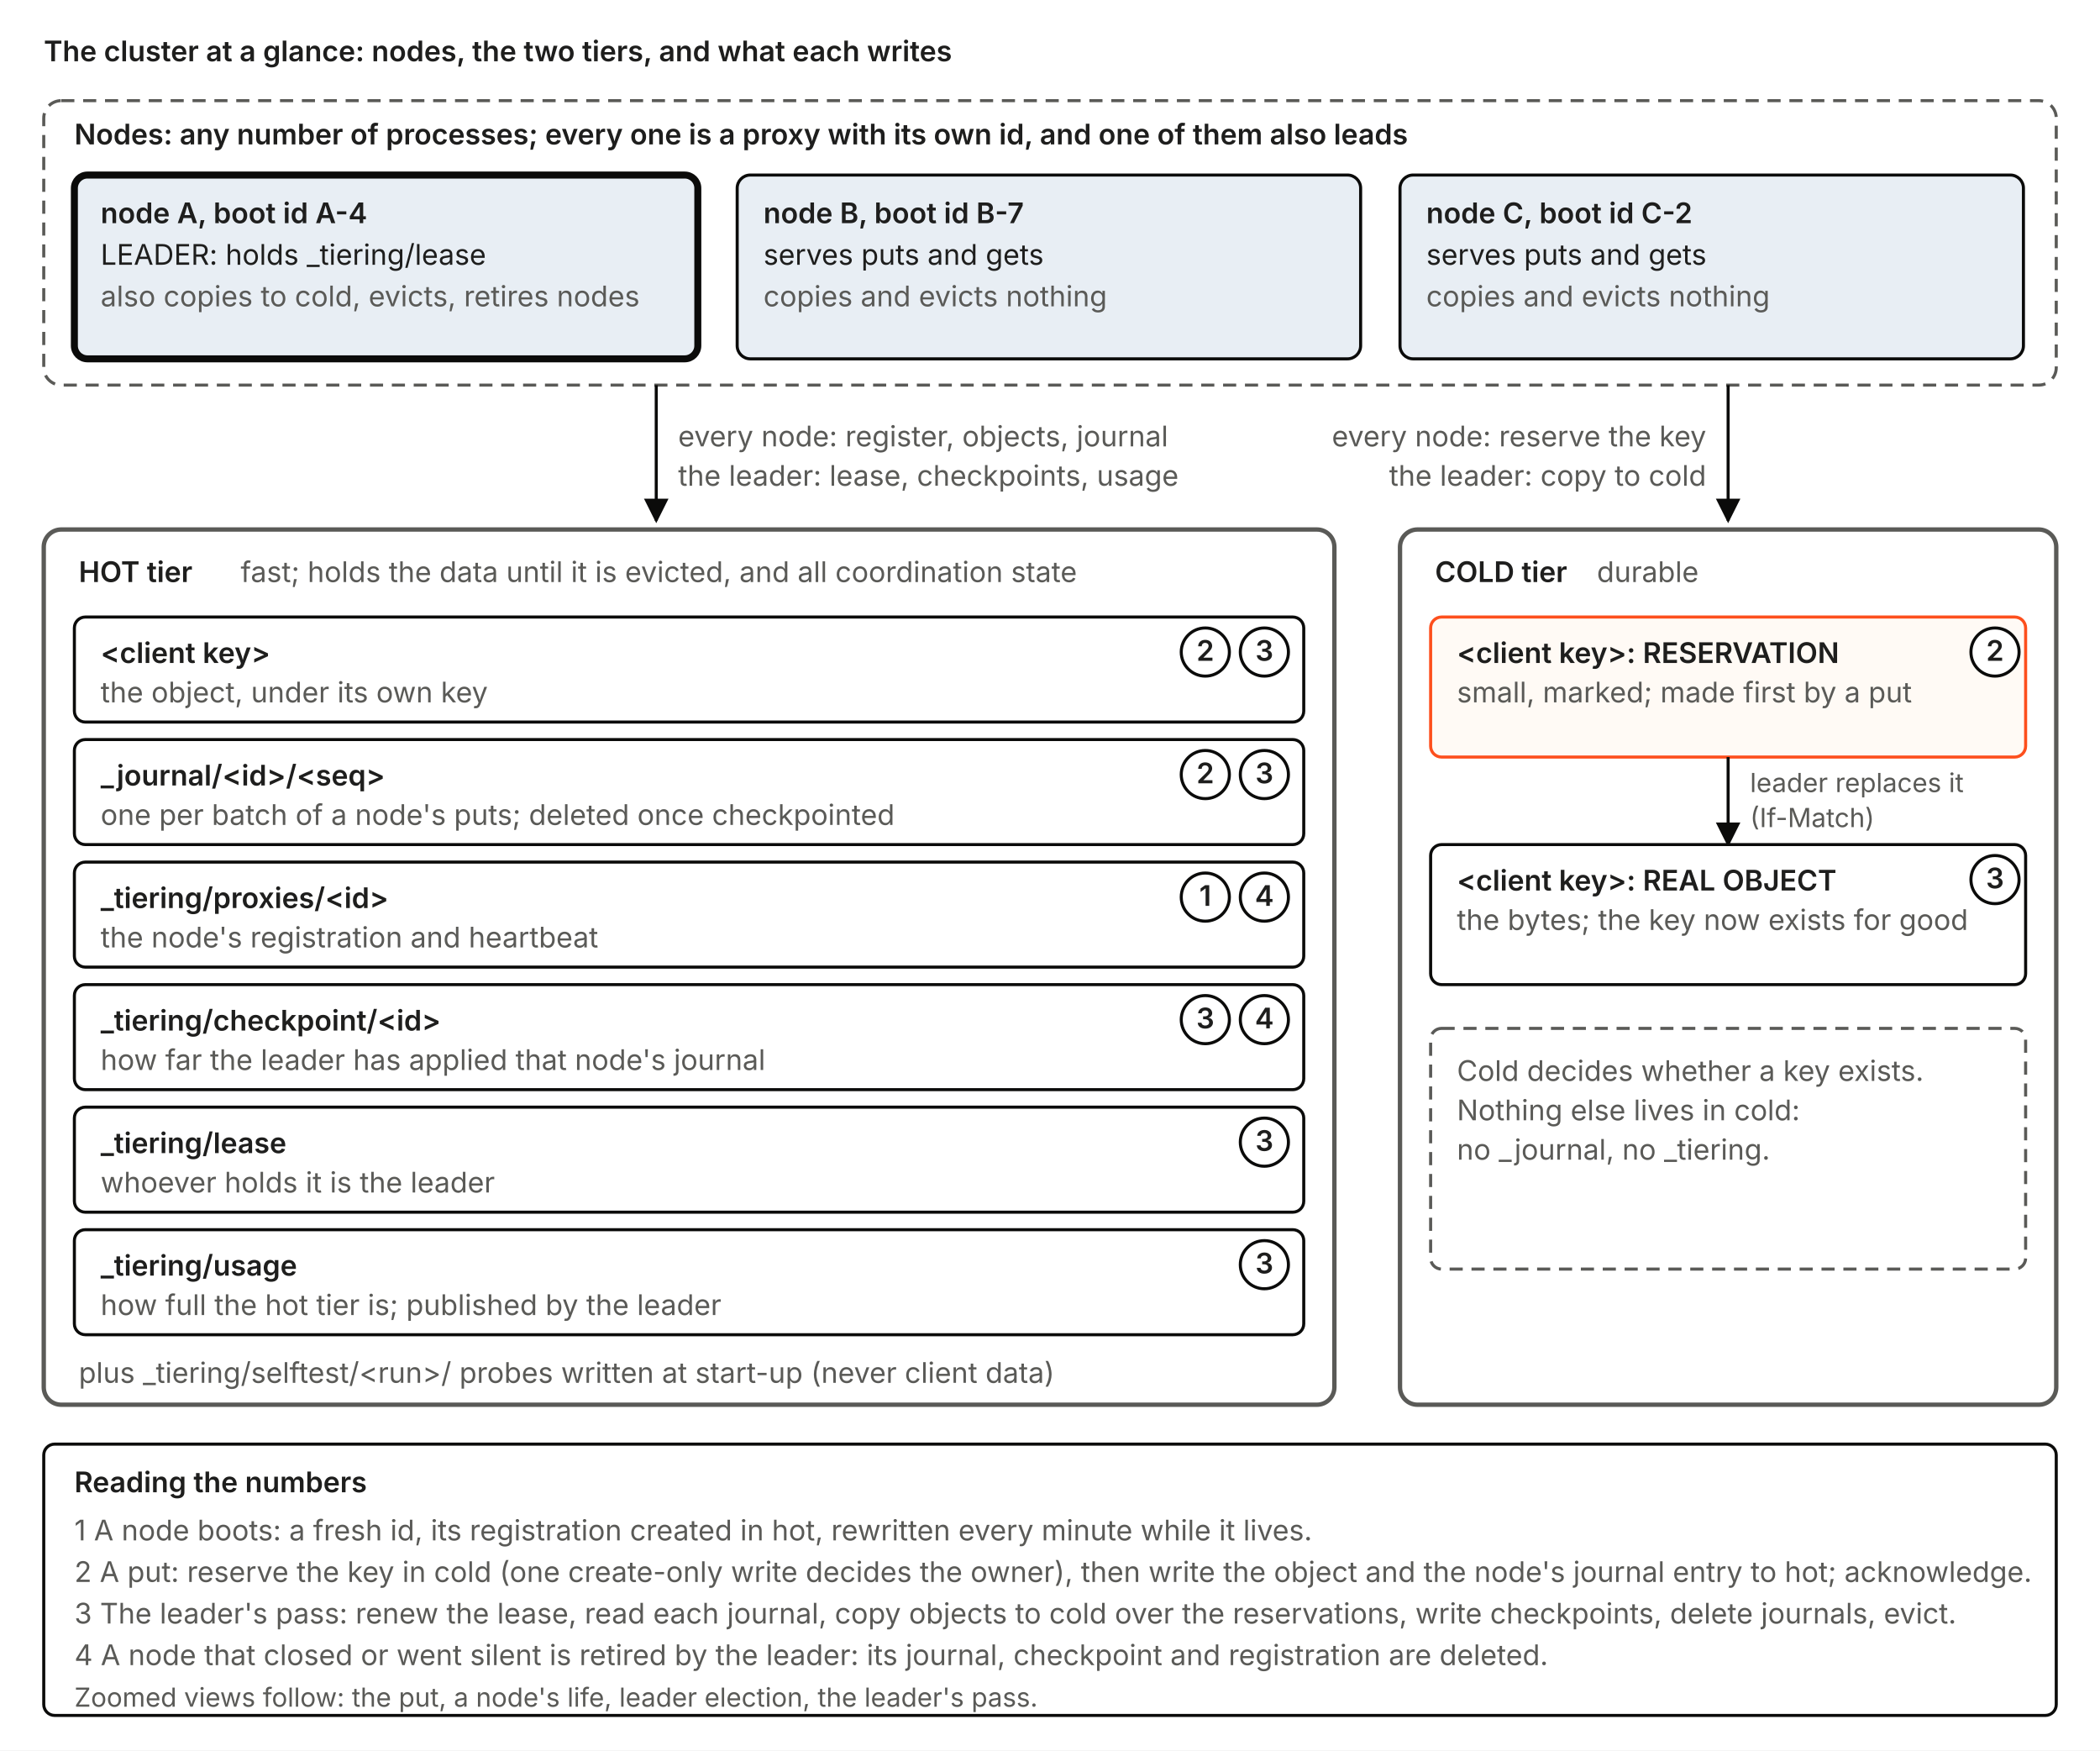
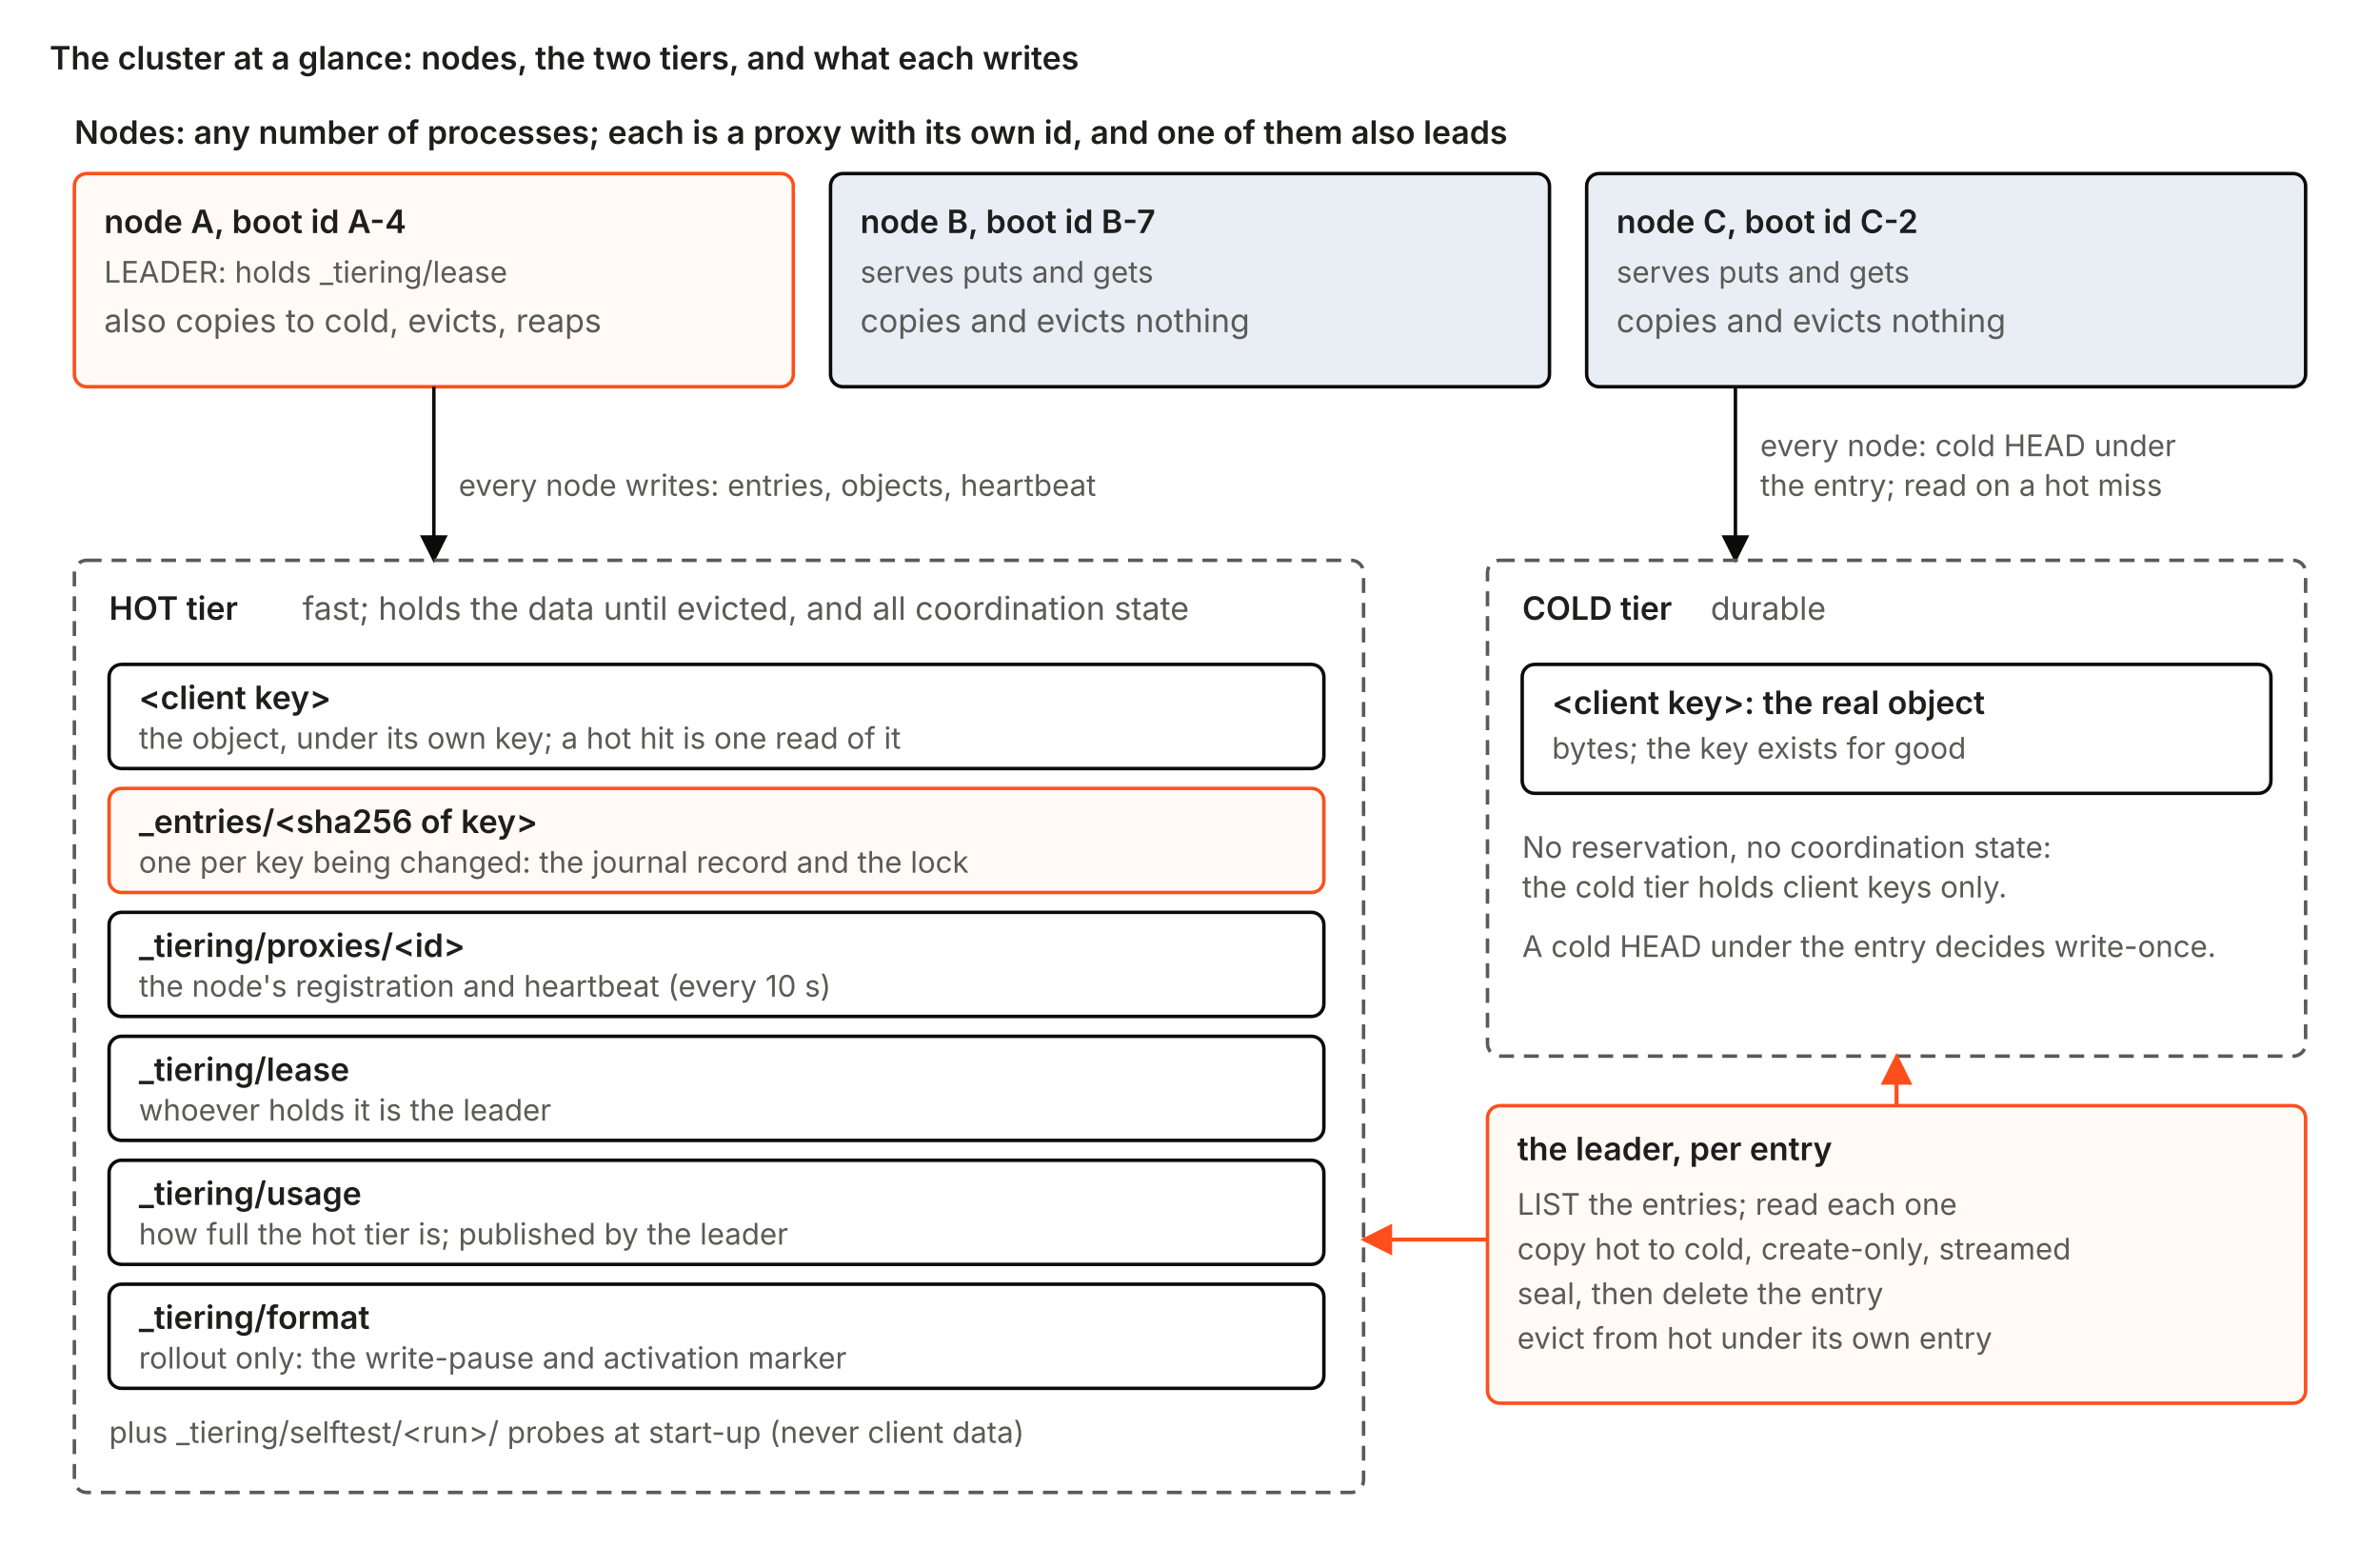
- <svg xmlns="http://www.w3.org/2000/svg" viewBox="0 0 960 800" width="960" height="800" role="img" aria-label="Three nodes, one of them the leader, above two tier frames. The hot tier holds client objects, journal objects and the _tiering objects; the cold tier holds reservations and real objects. Numbered badges mark node boot, a put and the leader pass.">
+ <svg xmlns="http://www.w3.org/2000/svg" viewBox="0 0 960 624" width="960" height="624" role="img" aria-label="Three nodes, one of them the leader, above the hot tier and the cold tier. The hot tier holds client objects, one entry per key being changed, node registrations, the lease and the usage object. The cold tier holds client objects only. Nodes write entries and objects to hot and read cold; the leader copies hot to cold and evicts.">
  <defs>
    <marker id="cluster-ak" viewBox="0 0 10 10" refX="9" refY="5" markerWidth="8" markerHeight="8" orient="auto">
      <path d="M0,0 L10,5 L0,10 z" fill="#0B0B0A" />
    </marker>
    <marker id="cluster-ao" viewBox="0 0 10 10" refX="9" refY="5" markerWidth="8" markerHeight="8" orient="auto">
      <path d="M0,0 L10,5 L0,10 z" fill="#FD4F1D" />
    </marker>
  </defs>
  <style>
.box{fill:#FFFFFF;stroke:#0B0B0A;stroke-width:1.4}
.box-b{fill:#E8EEF4;stroke:#0B0B0A;stroke-width:1.4}
.box-o{fill:#FFFAF5;stroke:#FD4F1D;stroke-width:1.4}
.box-t{fill:none;stroke:#FD4F1D;stroke-width:2}
.box-p{fill:none;stroke:#5A5A57;stroke-width:1.4;stroke-dasharray:6 4}
.ln{stroke:#0B0B0A;fill:none;stroke-width:1.4}
.ln-d{stroke:#0B0B0A;fill:none;stroke-width:1.4;stroke-dasharray:6 4}
.ln-o{stroke:#FD4F1D;fill:none;stroke-width:1.6}
.ln-od{stroke:#FD4F1D;fill:none;stroke-width:1.6;stroke-dasharray:6 4}
text{fill:#1E1E1D;font-family:system-ui,-apple-system,'Segoe UI',sans-serif;font-size:13px}
.b{font-weight:600}
.t-m{fill:#5A5A57;font-size:12px}
.t-n{fill:#5A5A57;font-size:13px}
.lbl{paint-order:stroke;stroke:#FFFFFF;stroke-width:4px;stroke-linejoin:round}
</style>
-   <rect x="0" y="0" width="960" height="800" fill="#FFFFFF" />
+   <rect x="0" y="0" width="960" height="624" fill="#FFFFFF" />
  <text x="20" y="28" class="b" font-size="16">The cluster at a glance: nodes, the two tiers, and what each writes</text>
-   <rect x="20" y="46" width="920" height="130" rx="8" class="box-p" />
-   <text x="34" y="66" class="b">Nodes: any number of processes; every one is a proxy with its own id, and one of them also leads</text>
-   <rect x="34" y="80" width="285" height="84" rx="6" class="box-b" />
-   <rect x="34" y="80" width="285" height="84" rx="6" fill="none" stroke="#0B0B0A" stroke-width="3.2" />
-   <text x="46" y="102" class="b">node A, boot id A-4</text>
-   <text x="46" y="121">LEADER: holds _tiering/lease</text>
-   <text x="46" y="140" class="t-n">also copies to cold, evicts, retires nodes</text>
-   <rect x="337" y="80" width="285" height="84" rx="6" class="box-b" />
-   <text x="349" y="102" class="b">node B, boot id B-7</text>
-   <text x="349" y="121">serves puts and gets</text>
-   <text x="349" y="140" class="t-n">copies and evicts nothing</text>
-   <rect x="640" y="80" width="285" height="84" rx="6" class="box-b" />
-   <text x="652" y="102" class="b">node C, boot id C-2</text>
-   <text x="652" y="121">serves puts and gets</text>
-   <text x="652" y="140" class="t-n">copies and evicts nothing</text>
-   <line x1="300" y1="176" x2="300" y2="238" class="ln" marker-end="url(#cluster-ak)" />
-   <text x="310" y="204" class="t-n lbl">every node: register, objects, journal</text>
-   <text x="310" y="222" class="t-n lbl">the leader: lease, checkpoints, usage</text>
-   <line x1="790" y1="176" x2="790" y2="238" class="ln" marker-end="url(#cluster-ak)" />
-   <text x="780" y="204" class="t-n lbl" text-anchor="end">every node: reserve the key</text>
-   <text x="780" y="222" class="t-n lbl" text-anchor="end">the leader: copy to cold</text>
-   <rect x="20" y="242" width="590" height="400" rx="8" fill="none" stroke="#5A5A57" stroke-width="2" />
-   <text x="36" y="266" class="b" font-size="15">HOT tier</text>
-   <text x="110" y="266" class="t-n">fast; holds the data until it is evicted, and all coordination state</text>
-   <rect x="34" y="282" width="562" height="48" rx="5" class="box" />
-   <text x="46" y="303" class="b">&lt;client key&gt;</text>
-   <text x="46" y="321" class="t-n">the object, under its own key</text>
-   <circle cx="578" cy="298" r="11" fill="#FFFFFF" stroke="#0B0B0A" stroke-width="1.4" />
-   <text x="578" y="302" class="b" text-anchor="middle" font-size="12">3</text>
-   <circle cx="551" cy="298" r="11" fill="#FFFFFF" stroke="#0B0B0A" stroke-width="1.4" />
-   <text x="551" y="302" class="b" text-anchor="middle" font-size="12">2</text>
-   <rect x="34" y="338" width="562" height="48" rx="5" class="box" />
-   <text x="46" y="359" class="b">_journal/&lt;id&gt;/&lt;seq&gt;</text>
-   <text x="46" y="377" class="t-n">one per batch of a node's puts; deleted once checkpointed</text>
-   <circle cx="578" cy="354" r="11" fill="#FFFFFF" stroke="#0B0B0A" stroke-width="1.4" />
-   <text x="578" y="358" class="b" text-anchor="middle" font-size="12">3</text>
-   <circle cx="551" cy="354" r="11" fill="#FFFFFF" stroke="#0B0B0A" stroke-width="1.4" />
-   <text x="551" y="358" class="b" text-anchor="middle" font-size="12">2</text>
-   <rect x="34" y="394" width="562" height="48" rx="5" class="box" />
-   <text x="46" y="415" class="b">_tiering/proxies/&lt;id&gt;</text>
-   <text x="46" y="433" class="t-n">the node's registration and heartbeat</text>
-   <circle cx="578" cy="410" r="11" fill="#FFFFFF" stroke="#0B0B0A" stroke-width="1.4" />
-   <text x="578" y="414" class="b" text-anchor="middle" font-size="12">4</text>
-   <circle cx="551" cy="410" r="11" fill="#FFFFFF" stroke="#0B0B0A" stroke-width="1.4" />
-   <text x="551" y="414" class="b" text-anchor="middle" font-size="12">1</text>
-   <rect x="34" y="450" width="562" height="48" rx="5" class="box" />
-   <text x="46" y="471" class="b">_tiering/checkpoint/&lt;id&gt;</text>
-   <text x="46" y="489" class="t-n">how far the leader has applied that node's journal</text>
-   <circle cx="578" cy="466" r="11" fill="#FFFFFF" stroke="#0B0B0A" stroke-width="1.4" />
-   <text x="578" y="470" class="b" text-anchor="middle" font-size="12">4</text>
-   <circle cx="551" cy="466" r="11" fill="#FFFFFF" stroke="#0B0B0A" stroke-width="1.4" />
-   <text x="551" y="470" class="b" text-anchor="middle" font-size="12">3</text>
-   <rect x="34" y="506" width="562" height="48" rx="5" class="box" />
-   <text x="46" y="527" class="b">_tiering/lease</text>
-   <text x="46" y="545" class="t-n">whoever holds it is the leader</text>
-   <circle cx="578" cy="522" r="11" fill="#FFFFFF" stroke="#0B0B0A" stroke-width="1.4" />
-   <text x="578" y="526" class="b" text-anchor="middle" font-size="12">3</text>
-   <rect x="34" y="562" width="562" height="48" rx="5" class="box" />
-   <text x="46" y="583" class="b">_tiering/usage</text>
-   <text x="46" y="601" class="t-n">how full the hot tier is; published by the leader</text>
-   <circle cx="578" cy="578" r="11" fill="#FFFFFF" stroke="#0B0B0A" stroke-width="1.4" />
-   <text x="578" y="582" class="b" text-anchor="middle" font-size="12">3</text>
-   <text x="36" y="632" class="t-n">plus _tiering/selftest/&lt;run&gt;/ probes written at start-up (never client data)</text>
-   <rect x="640" y="242" width="300" height="400" rx="8" fill="none" stroke="#5A5A57" stroke-width="2" />
-   <text x="656" y="266" class="b" font-size="15">COLD tier</text>
-   <text x="730" y="266" class="t-n">durable</text>
-   <rect x="654" y="282" width="272" height="64" rx="5" class="box-o" />
-   <text x="666" y="303" class="b">&lt;client key&gt;: RESERVATION</text>
-   <text x="666" y="321" class="t-n">small, marked; made first by a put</text>
-   <circle cx="912" cy="298" r="11" fill="#FFFFFF" stroke="#0B0B0A" stroke-width="1.4" />
-   <text x="912" y="302" class="b" text-anchor="middle" font-size="12">2</text>
-   <line x1="790" y1="346" x2="790" y2="386" class="ln" marker-end="url(#cluster-ak)" />
-   <text x="800" y="362" class="t-m lbl">leader replaces it</text>
-   <text x="800" y="378" class="t-m lbl">(If-Match)</text>
-   <rect x="654" y="386" width="272" height="64" rx="5" class="box" />
-   <text x="666" y="407" class="b">&lt;client key&gt;: REAL OBJECT</text>
-   <text x="666" y="425" class="t-n">the bytes; the key now exists for good</text>
-   <circle cx="912" cy="402" r="11" fill="#FFFFFF" stroke="#0B0B0A" stroke-width="1.4" />
-   <text x="912" y="406" class="b" text-anchor="middle" font-size="12">3</text>
-   <rect x="654" y="470" width="272" height="110" rx="5" class="box-p" />
-   <text x="666" y="494" class="t-n">Cold decides whether a key exists.</text>
-   <text x="666" y="512" class="t-n">Nothing else lives in cold:</text>
-   <text x="666" y="530" class="t-n">no _journal, no _tiering.</text>
-   <rect x="20" y="660" width="920" height="124" rx="5" class="box" />
-   <text x="34" y="682" class="b">Reading the numbers</text>
-   <text x="34" y="704" class="t-n">1  A node boots: a fresh id, its registration created in hot, rewritten every minute while it lives.</text>
-   <text x="34" y="723" class="t-n">2  A put: reserve the key in cold (one create-only write decides the owner), then write the object and the node's journal entry to hot; acknowledge.</text>
-   <text x="34" y="742" class="t-n">3  The leader's pass: renew the lease, read each journal, copy objects to cold over the reservations, write checkpoints, delete journals, evict.</text>
-   <text x="34" y="761" class="t-n">4  A node that closed or went silent is retired by the leader: its journal, checkpoint and registration are deleted.</text>
-   <text x="34" y="780" class="t-m">Zoomed views follow: the put, a node's life, leader election, the leader's pass.</text>
+   <text x="30" y="58" class="b">Nodes: any number of processes; each is a proxy with its own id, and one of them also leads</text>
+   <rect x="30" y="70" width="290" height="86" rx="5" class="box-o" />
+   <text x="42" y="94" class="b">node A, boot id A-4</text>
+   <text x="42" y="114" class="t-m">LEADER: holds _tiering/lease</text>
+   <text x="42" y="134" class="t-n">also copies to cold, evicts, reaps</text>
+   <rect x="335" y="70" width="290" height="86" rx="5" class="box-b" />
+   <text x="347" y="94" class="b">node B, boot id B-7</text>
+   <text x="347" y="114" class="t-m">serves puts and gets</text>
+   <text x="347" y="134" class="t-n">copies and evicts nothing</text>
+   <rect x="640" y="70" width="290" height="86" rx="5" class="box-b" />
+   <text x="652" y="94" class="b">node C, boot id C-2</text>
+   <text x="652" y="114" class="t-m">serves puts and gets</text>
+   <text x="652" y="134" class="t-n">copies and evicts nothing</text>
+   <line x1="175" y1="156" x2="175" y2="226" class="ln" marker-end="url(#cluster-ak)" />
+   <text x="185" y="200" class="t-m lbl">every node writes: entries, objects, heartbeat</text>
+   <line x1="700" y1="156" x2="700" y2="226" class="ln" marker-end="url(#cluster-ak)" />
+   <text x="710" y="184" class="t-m lbl">every node: cold HEAD under</text>
+   <text x="710" y="200" class="t-m lbl">the entry; read on a hot miss</text>
+   <rect x="30" y="226" width="520" height="376" rx="5" class="box-p" />
+   <text x="44" y="250" class="b" font-size="15">HOT tier</text>
+   <text x="122" y="250" class="t-n">fast; holds the data until evicted, and all coordination state</text>
+   <rect x="44" y="268" width="490" height="42" rx="5" class="box" />
+   <text x="56" y="286" class="b">&lt;client key&gt;</text>
+   <text x="56" y="302" class="t-m">the object, under its own key; a hot hit is one read of it</text>
+   <rect x="44" y="318" width="490" height="42" rx="5" class="box-o" />
+   <text x="56" y="336" class="b">_entries/&lt;sha256 of key&gt;</text>
+   <text x="56" y="352" class="t-m">one per key being changed: the journal record and the lock</text>
+   <rect x="44" y="368" width="490" height="42" rx="5" class="box" />
+   <text x="56" y="386" class="b">_tiering/proxies/&lt;id&gt;</text>
+   <text x="56" y="402" class="t-m">the node's registration and heartbeat (every 10 s)</text>
+   <rect x="44" y="418" width="490" height="42" rx="5" class="box" />
+   <text x="56" y="436" class="b">_tiering/lease</text>
+   <text x="56" y="452" class="t-m">whoever holds it is the leader</text>
+   <rect x="44" y="468" width="490" height="42" rx="5" class="box" />
+   <text x="56" y="486" class="b">_tiering/usage</text>
+   <text x="56" y="502" class="t-m">how full the hot tier is; published by the leader</text>
+   <rect x="44" y="518" width="490" height="42" rx="5" class="box" />
+   <text x="56" y="536" class="b">_tiering/format</text>
+   <text x="56" y="552" class="t-m">rollout only: the write-pause and activation marker</text>
+   <text x="44" y="582" class="t-m">plus _tiering/selftest/&lt;run&gt;/ probes at start-up (never client data)</text>
+   <rect x="600" y="226" width="330" height="200" rx="5" class="box-p" />
+   <text x="614" y="250" class="b" font-size="15">COLD tier</text>
+   <text x="690" y="250" class="t-n">durable</text>
+   <rect x="614" y="268" width="302" height="52" rx="5" class="box" />
+   <text x="626" y="288" class="b">&lt;client key&gt;: the real object</text>
+   <text x="626" y="306" class="t-m">bytes; the key exists for good</text>
+   <text x="614" y="346" class="t-m">No reservation, no coordination state:</text>
+   <text x="614" y="362" class="t-m">the cold tier holds client keys only.</text>
+   <text x="614" y="386" class="t-m">A cold HEAD under the entry decides write-once.</text>
+   <rect x="600" y="446" width="330" height="120" rx="5" class="box-o" />
+   <text x="612" y="468" class="b">the leader, per entry</text>
+   <text x="612" y="490" class="t-m">LIST the entries; read each one</text>
+   <text x="612" y="508" class="t-m">copy hot to cold, create-only, streamed</text>
+   <text x="612" y="526" class="t-m">seal, then delete the entry</text>
+   <text x="612" y="544" class="t-m">evict from hot under its own entry</text>
+   <line x1="600" y1="500" x2="550" y2="500" class="ln-o" marker-end="url(#cluster-ao)" />
+   <line x1="765" y1="446" x2="765" y2="426" class="ln-o" marker-end="url(#cluster-ao)" />
</svg>
